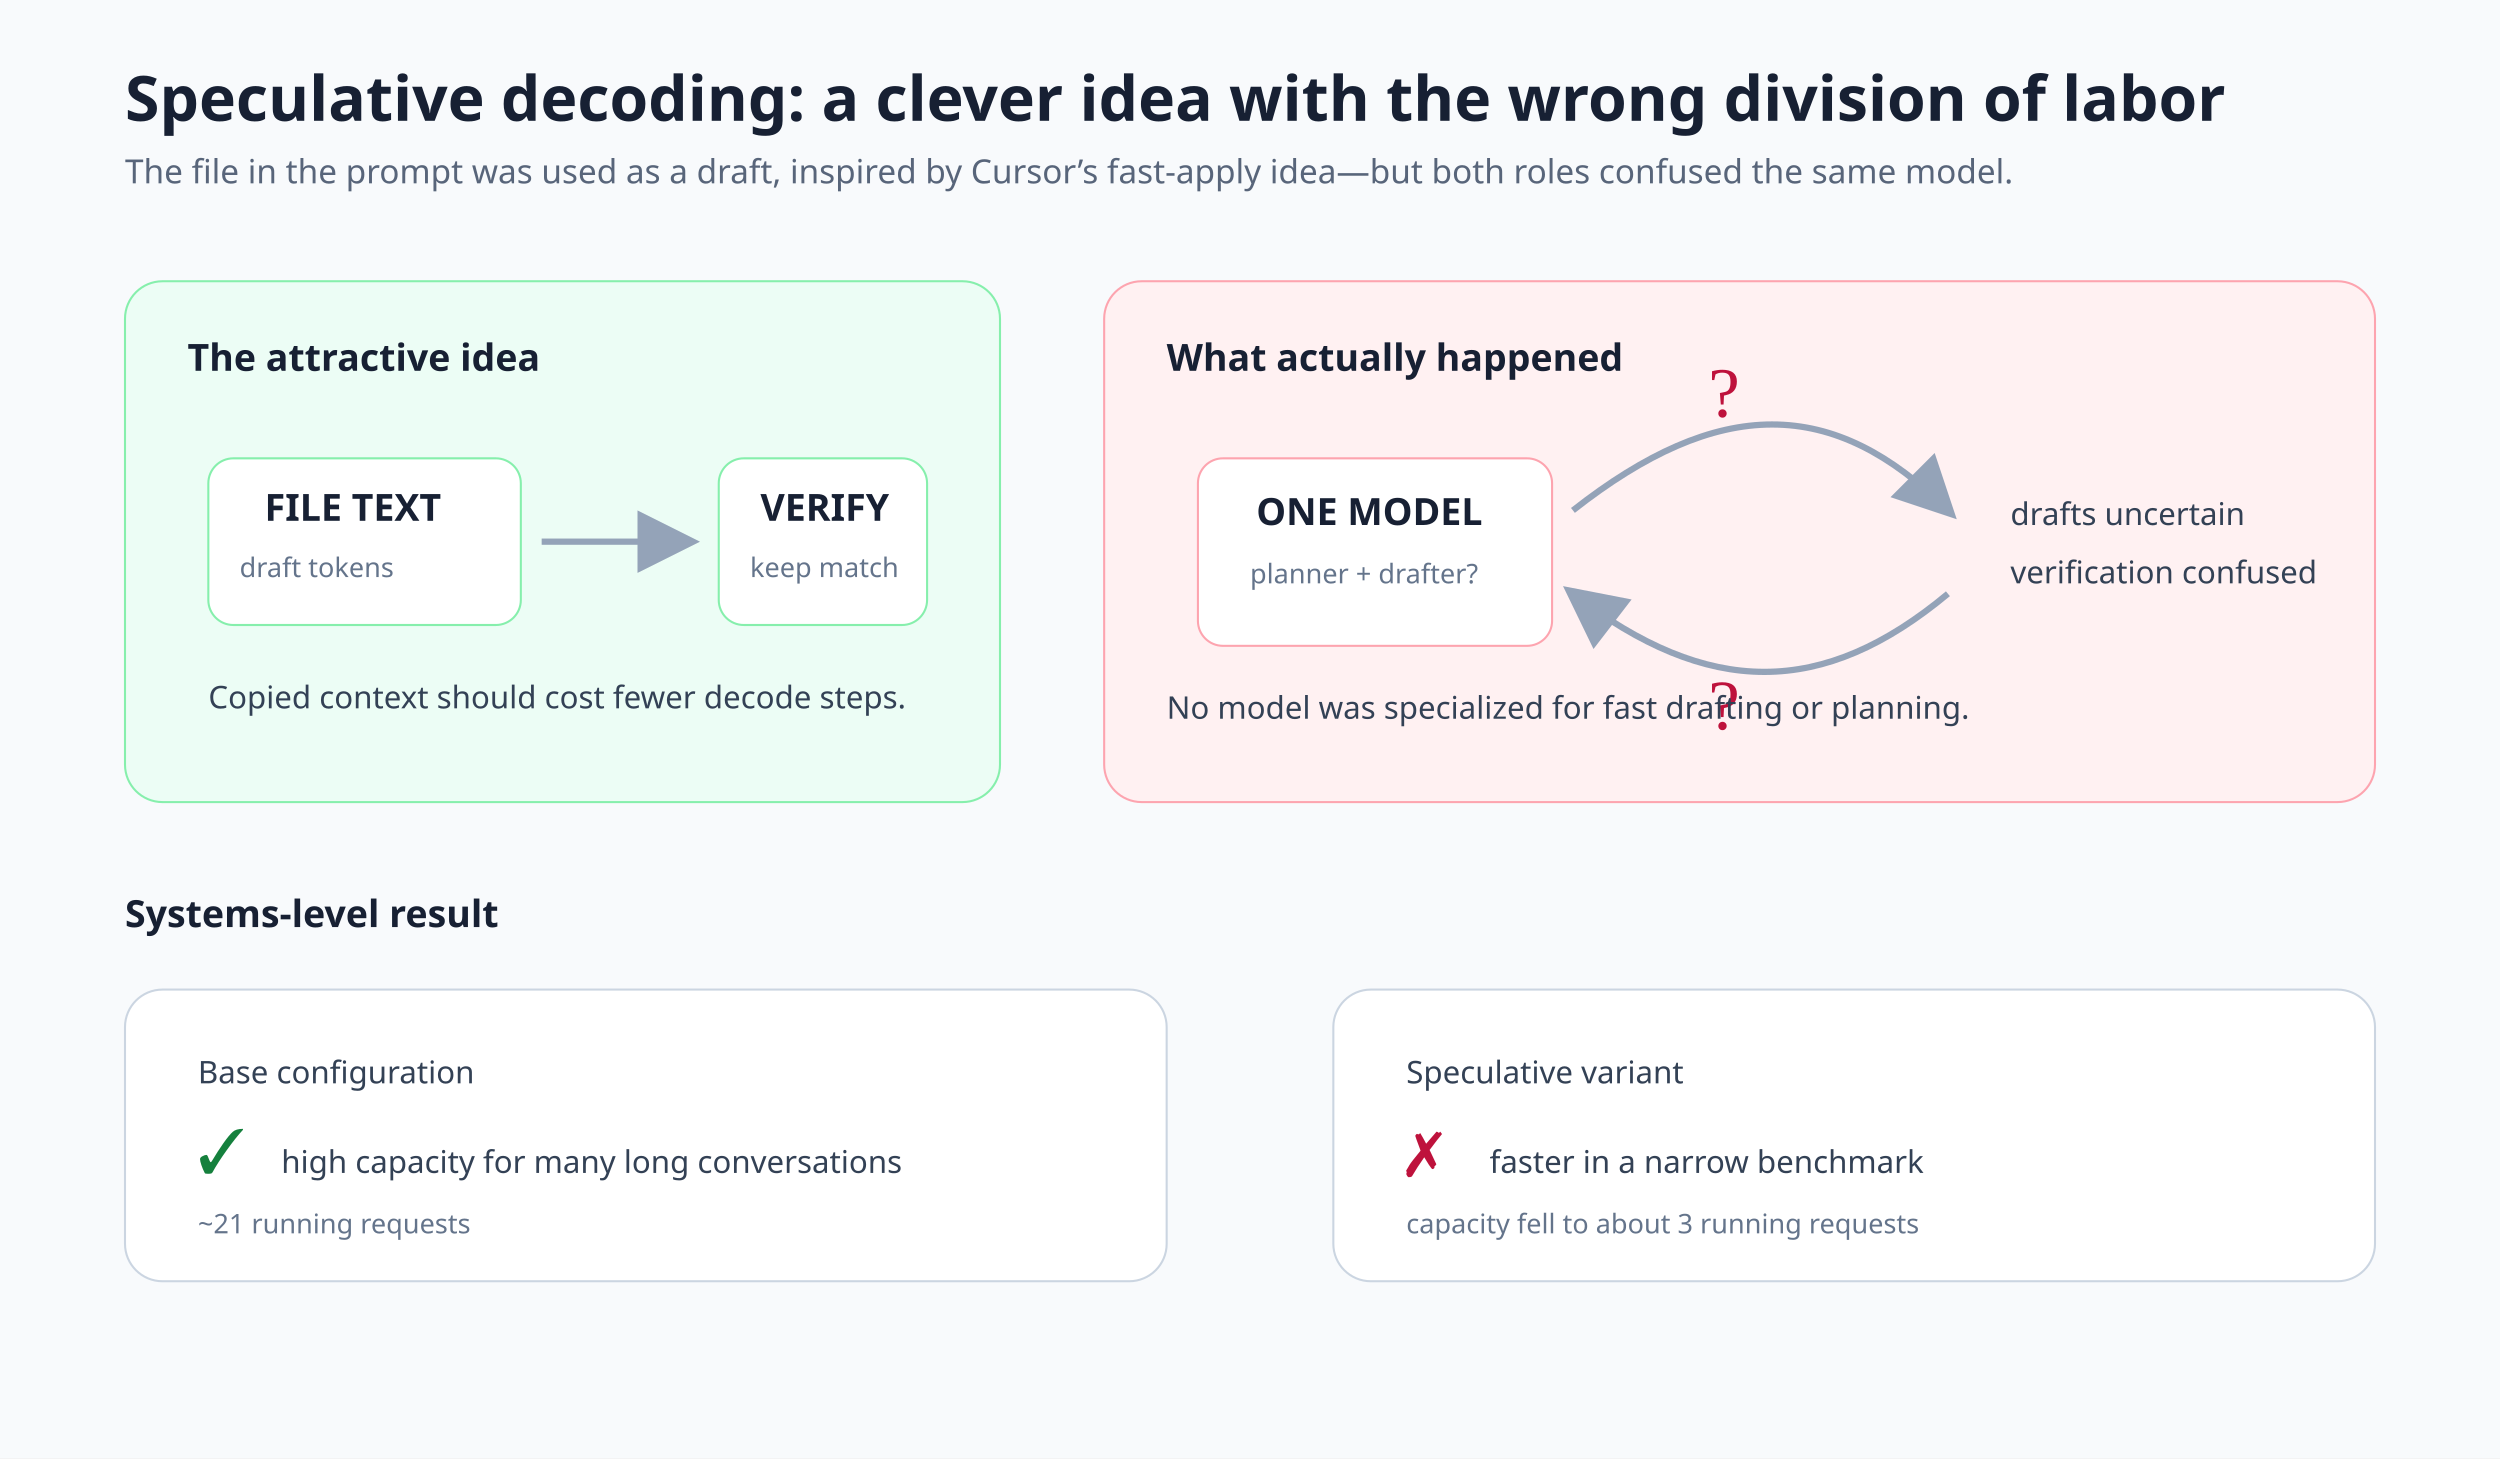
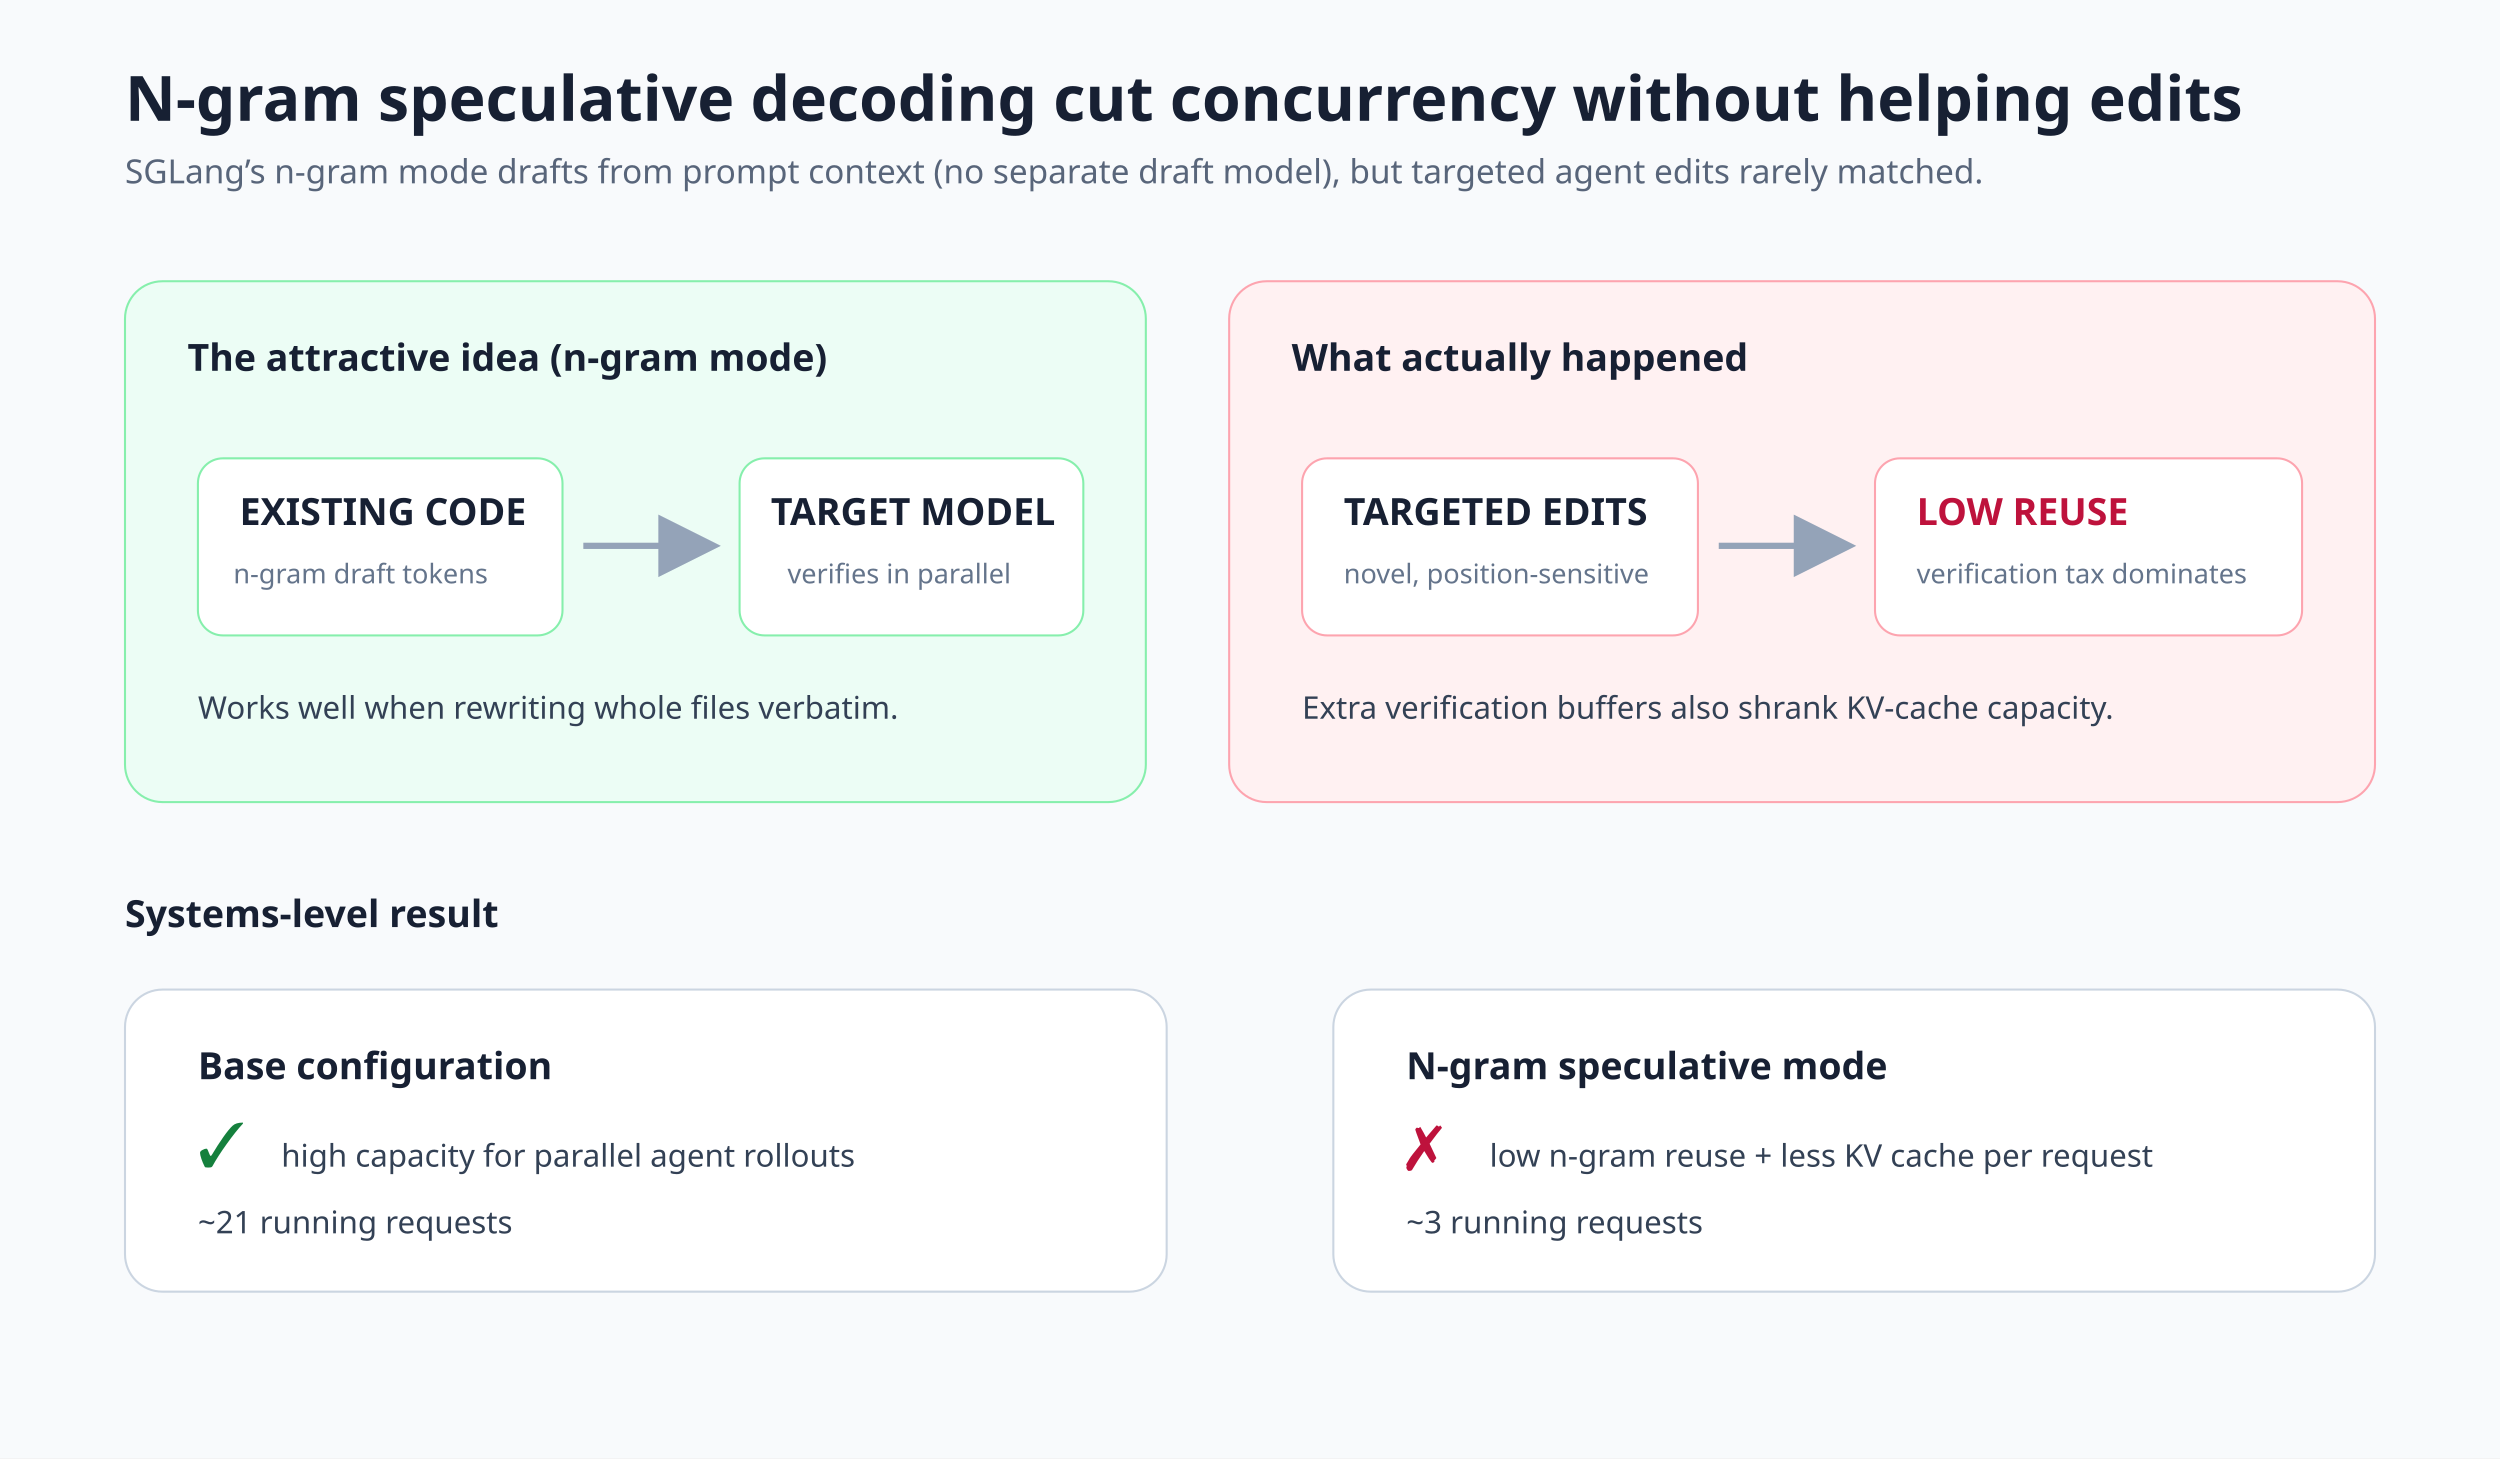
<svg xmlns="http://www.w3.org/2000/svg" width="1200" height="700" viewBox="0 0 1200 700">
  <style>.title{font:700 30px system-ui,sans-serif;fill:#172033}.sub{font:16px system-ui,sans-serif;fill:#58657a}.label{font:700 18px system-ui,sans-serif;fill:#172033}.body{font:15px system-ui,sans-serif;fill:#334155}.small{font:13px system-ui,sans-serif;fill:#64748b}.line{stroke:#94a3b8;stroke-width:3;fill:none}.bad{fill:#fff1f2;stroke:#fda4af}.good{fill:#ecfdf5;stroke:#86efac}.red{fill:#be123c}.green{fill:#15803d}.amber{fill:#b45309}</style>
  <rect width="1200" height="700" fill="#f8fafc" />
-   <text x="60" y="58" class="title">Speculative decoding: a clever idea with the wrong division of labor</text>
-   <text x="60" y="88" class="sub">The file in the prompt was used as a draft, inspired by Cursor’s fast-apply idea—but both roles confused the same model.</text>
-   <rect x="60" y="135" width="420" height="250" rx="18" class="good" />
-   <text x="90" y="178" class="label">The attractive idea</text>
-   <rect x="100" y="220" width="150" height="80" rx="12" fill="#fff" stroke="#86efac" />
-   <text x="127" y="250" class="label">FILE TEXT</text>
-   <text x="115" y="277" class="small">draft tokens</text>
-   <path d="M260 260 H330" class="line" marker-end="url(#arrow)" />
-   <rect x="345" y="220" width="100" height="80" rx="12" fill="#fff" stroke="#86efac" />
-   <text x="365" y="250" class="label">VERIFY</text>
-   <text x="360" y="277" class="small">keep match</text>
-   <text x="100" y="340" class="body">Copied context should cost fewer decode steps.</text>
-   <rect x="530" y="135" width="610" height="250" rx="18" class="bad" />
-   <text x="560" y="178" class="label">What actually happened</text>
-   <rect x="575" y="220" width="170" height="90" rx="12" fill="#fff" stroke="#fda4af" />
-   <text x="603" y="252" class="label">ONE MODEL</text>
-   <text x="600" y="280" class="small">planner + drafter?</text>
-   <path d="M755 245 C825 190 880 190 935 245" class="line" marker-end="url(#arrow)" />
-   <text x="820" y="200" font-size="34" class="red">?</text>
-   <path d="M935 285 C875 335 820 335 755 285" class="line" marker-end="url(#arrow)" />
-   <text x="820" y="350" font-size="34" class="red">?</text>
-   <text x="965" y="252" class="body">drafts uncertain</text>
-   <text x="965" y="280" class="body">verification confused</text>
-   <text x="560" y="345" class="body">No model was specialized for fast drafting or planning.</text>
+   <text x="60" y="58" class="title">N-gram speculative decoding cut concurrency without helping edits</text>
+   <text x="60" y="88" class="sub">SGLang’s n-gram mode drafts from prompt context (no separate draft model), but targeted agent edits rarely matched.</text>
+   <rect x="60" y="135" width="490" height="250" rx="18" class="good" />
+   <text x="90" y="178" class="label">The attractive idea (n-gram mode)</text>
+   <rect x="95" y="220" width="175" height="85" rx="12" fill="#fff" stroke="#86efac" />
+   <text x="115" y="252" class="label">EXISTING CODE</text>
+   <text x="112" y="280" class="small">n-gram draft tokens</text>
+   <path d="M280 262 H340" class="line" marker-end="url(#arrow)" />
+   <rect x="355" y="220" width="165" height="85" rx="12" fill="#fff" stroke="#86efac" />
+   <text x="370" y="252" class="label">TARGET MODEL</text>
+   <text x="378" y="280" class="small">verifies in parallel</text>
+   <text x="95" y="345" class="body">Works well when rewriting whole files verbatim.</text>
+   <rect x="590" y="135" width="550" height="250" rx="18" class="bad" />
+   <text x="620" y="178" class="label">What actually happened</text>
+   <rect x="625" y="220" width="190" height="85" rx="12" fill="#fff" stroke="#fda4af" />
+   <text x="645" y="252" class="label">TARGETED EDITS</text>
+   <text x="645" y="280" class="small">novel, position-sensitive</text>
+   <path d="M825 262 H885" class="line" marker-end="url(#arrow)" />
+   <rect x="900" y="220" width="205" height="85" rx="12" fill="#fff" stroke="#fda4af" />
+   <text x="920" y="252" class="label red">LOW REUSE</text>
+   <text x="920" y="280" class="small">verification tax dominates</text>
+   <text x="625" y="345" class="body">Extra verification buffers also shrank KV-cache capacity.</text>
  <text x="60" y="445" class="label">Systems-level result</text>
-   <rect x="60" y="475" width="500" height="140" rx="18" fill="#fff" stroke="#cbd5e1" />
-   <text x="95" y="520" class="body">Base configuration</text>
-   <text x="95" y="563" font-size="30" class="green">✓</text>
-   <text x="135" y="563" class="body">high capacity for many long conversations</text>
-   <text x="95" y="592" class="small">~21 running requests</text>
-   <rect x="640" y="475" width="500" height="140" rx="18" fill="#fff" stroke="#cbd5e1" />
-   <text x="675" y="520" class="body">Speculative variant</text>
-   <text x="675" y="563" font-size="30" class="red">✗</text>
-   <text x="715" y="563" class="body">faster in a narrow benchmark</text>
-   <text x="675" y="592" class="small">capacity fell to about 3 running requests</text>
+   <rect x="60" y="475" width="500" height="145" rx="18" fill="#fff" stroke="#cbd5e1" />
+   <text x="95" y="518" class="label">Base configuration</text>
+   <text x="95" y="560" font-size="30" class="green">✓</text>
+   <text x="135" y="560" class="body">high capacity for parallel agent rollouts</text>
+   <text x="95" y="592" class="body">~21 running requests</text>
+   <rect x="640" y="475" width="500" height="145" rx="18" fill="#fff" stroke="#cbd5e1" />
+   <text x="675" y="518" class="label">N-gram speculative mode</text>
+   <text x="675" y="560" font-size="30" class="red">✗</text>
+   <text x="715" y="560" class="body">low n-gram reuse + less KV cache per request</text>
+   <text x="675" y="592" class="body">~3 running requests</text>
  <defs>
    <marker id="arrow" markerWidth="10" markerHeight="10" refX="8" refY="5" orient="auto">
      <path d="M0,0 L10,5 L0,10 z" fill="#94a3b8" />
    </marker>
  </defs>
</svg>
